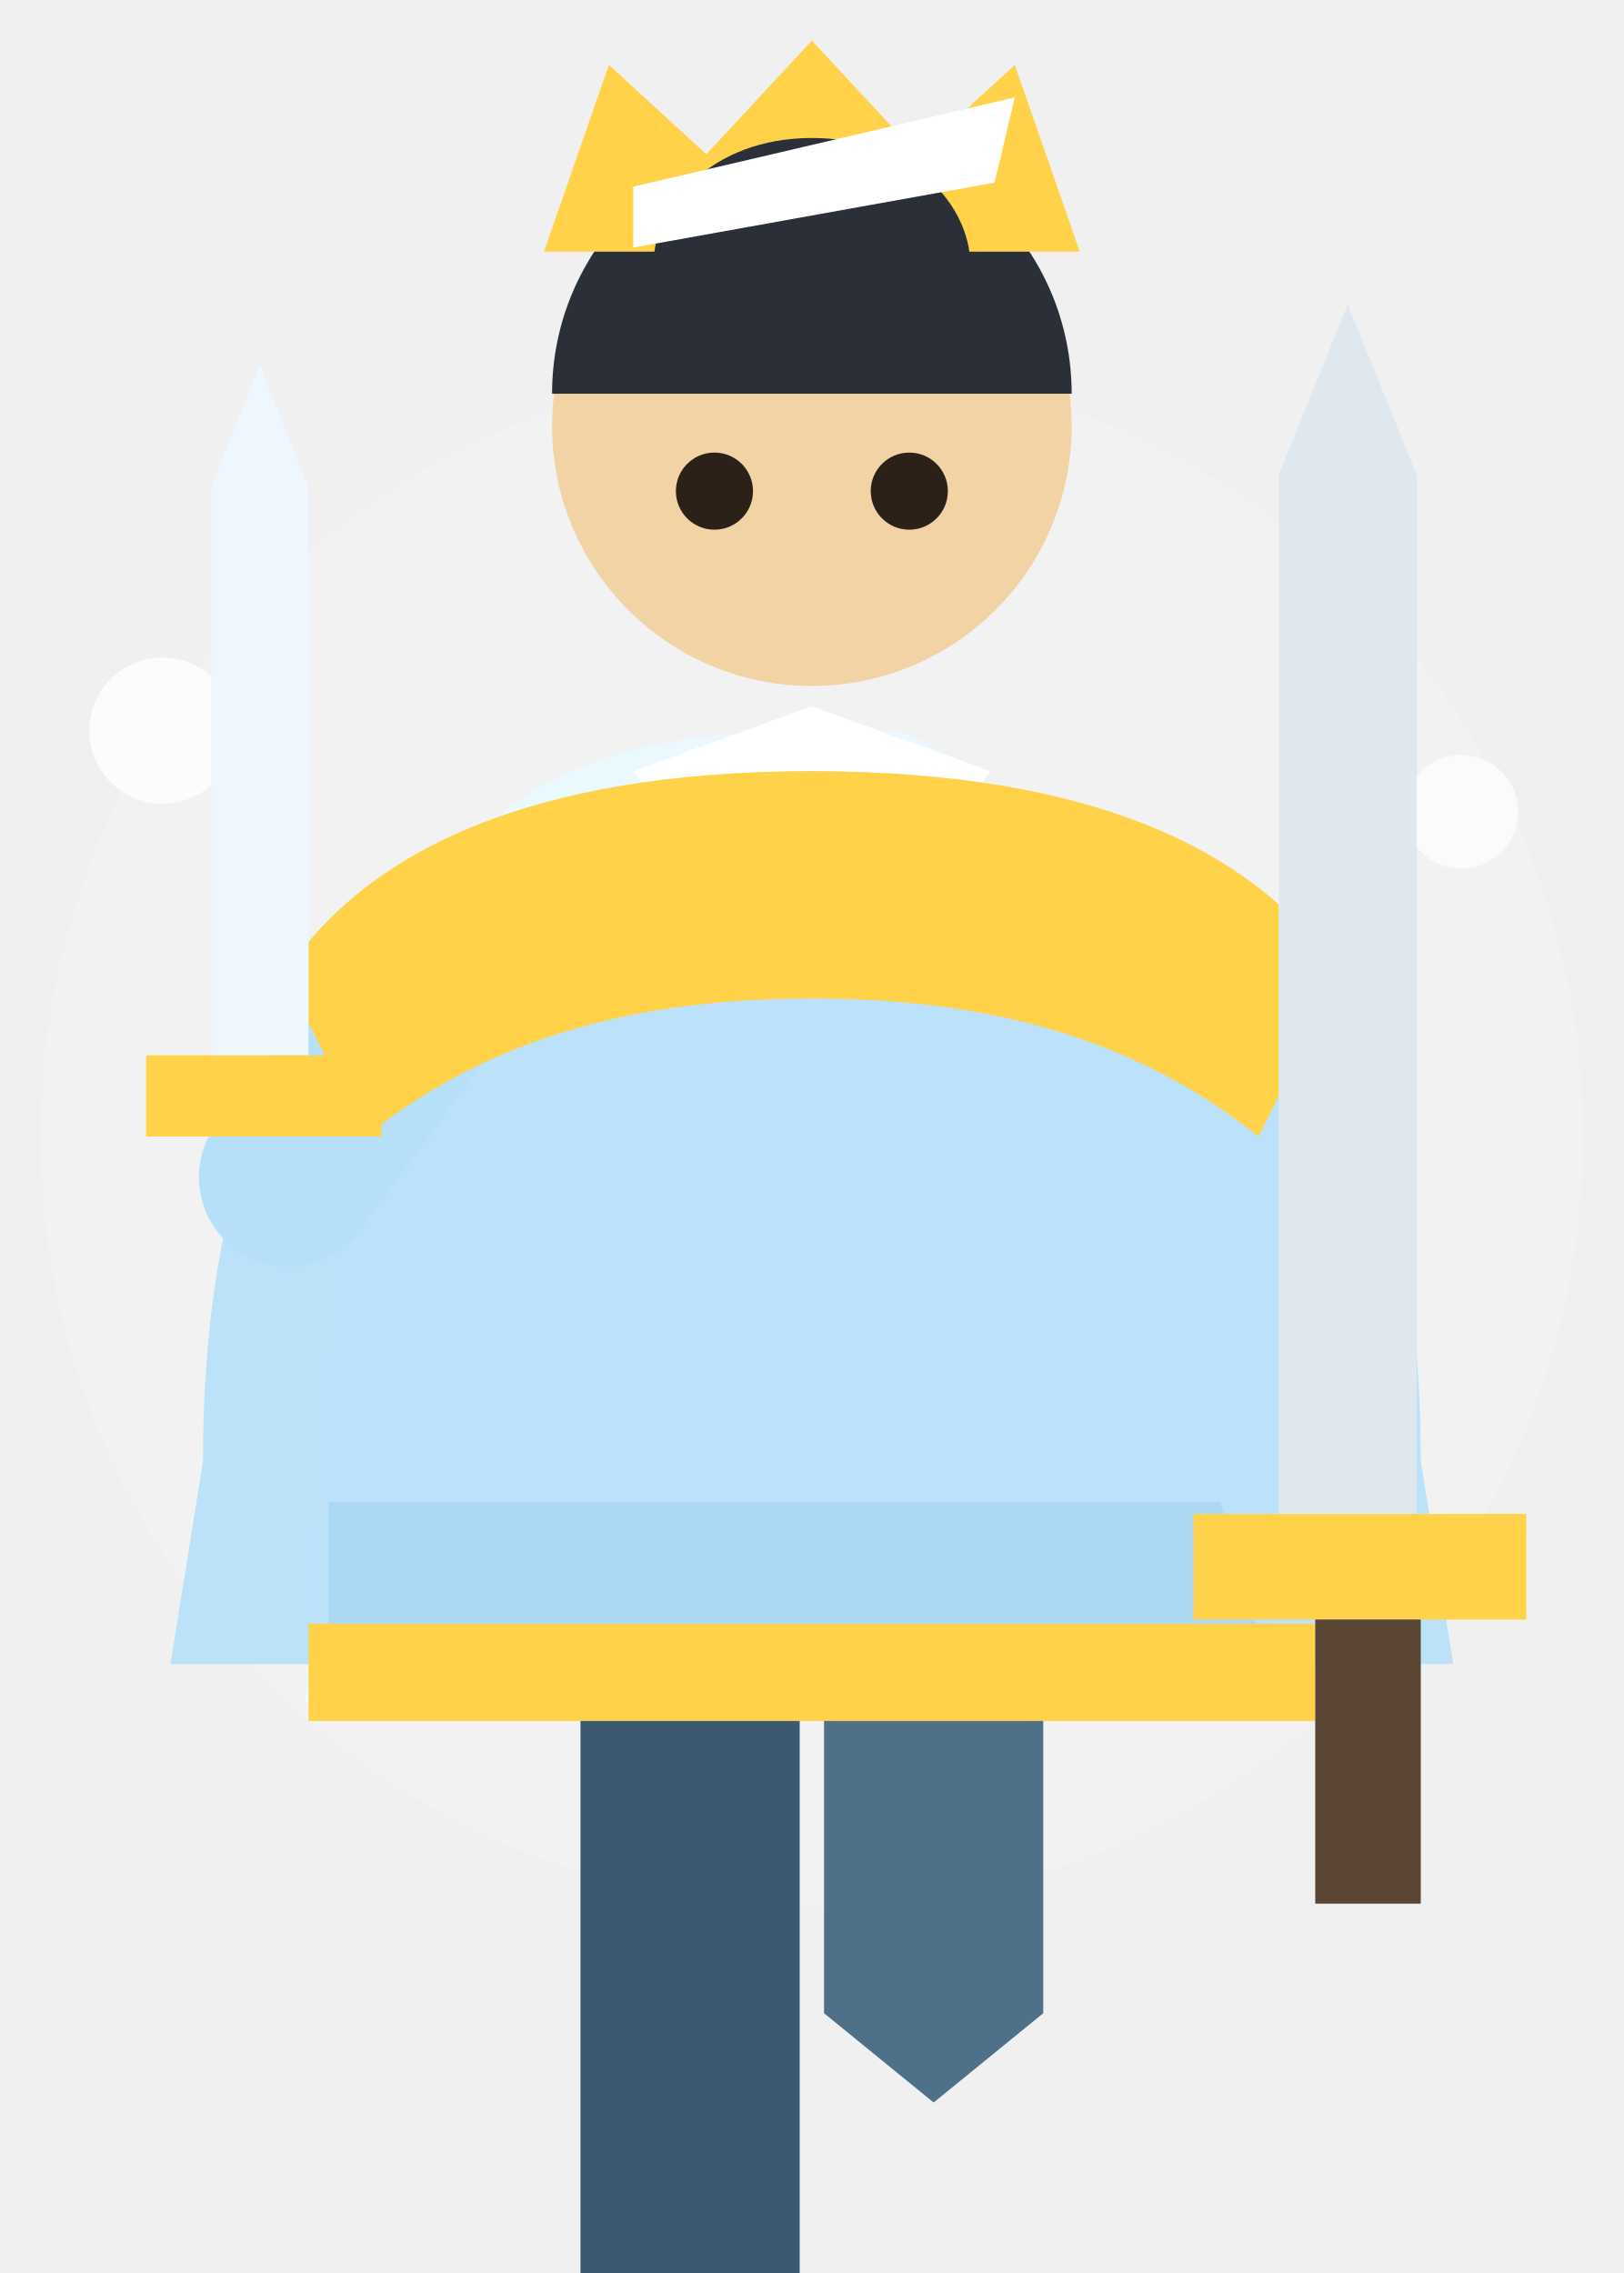
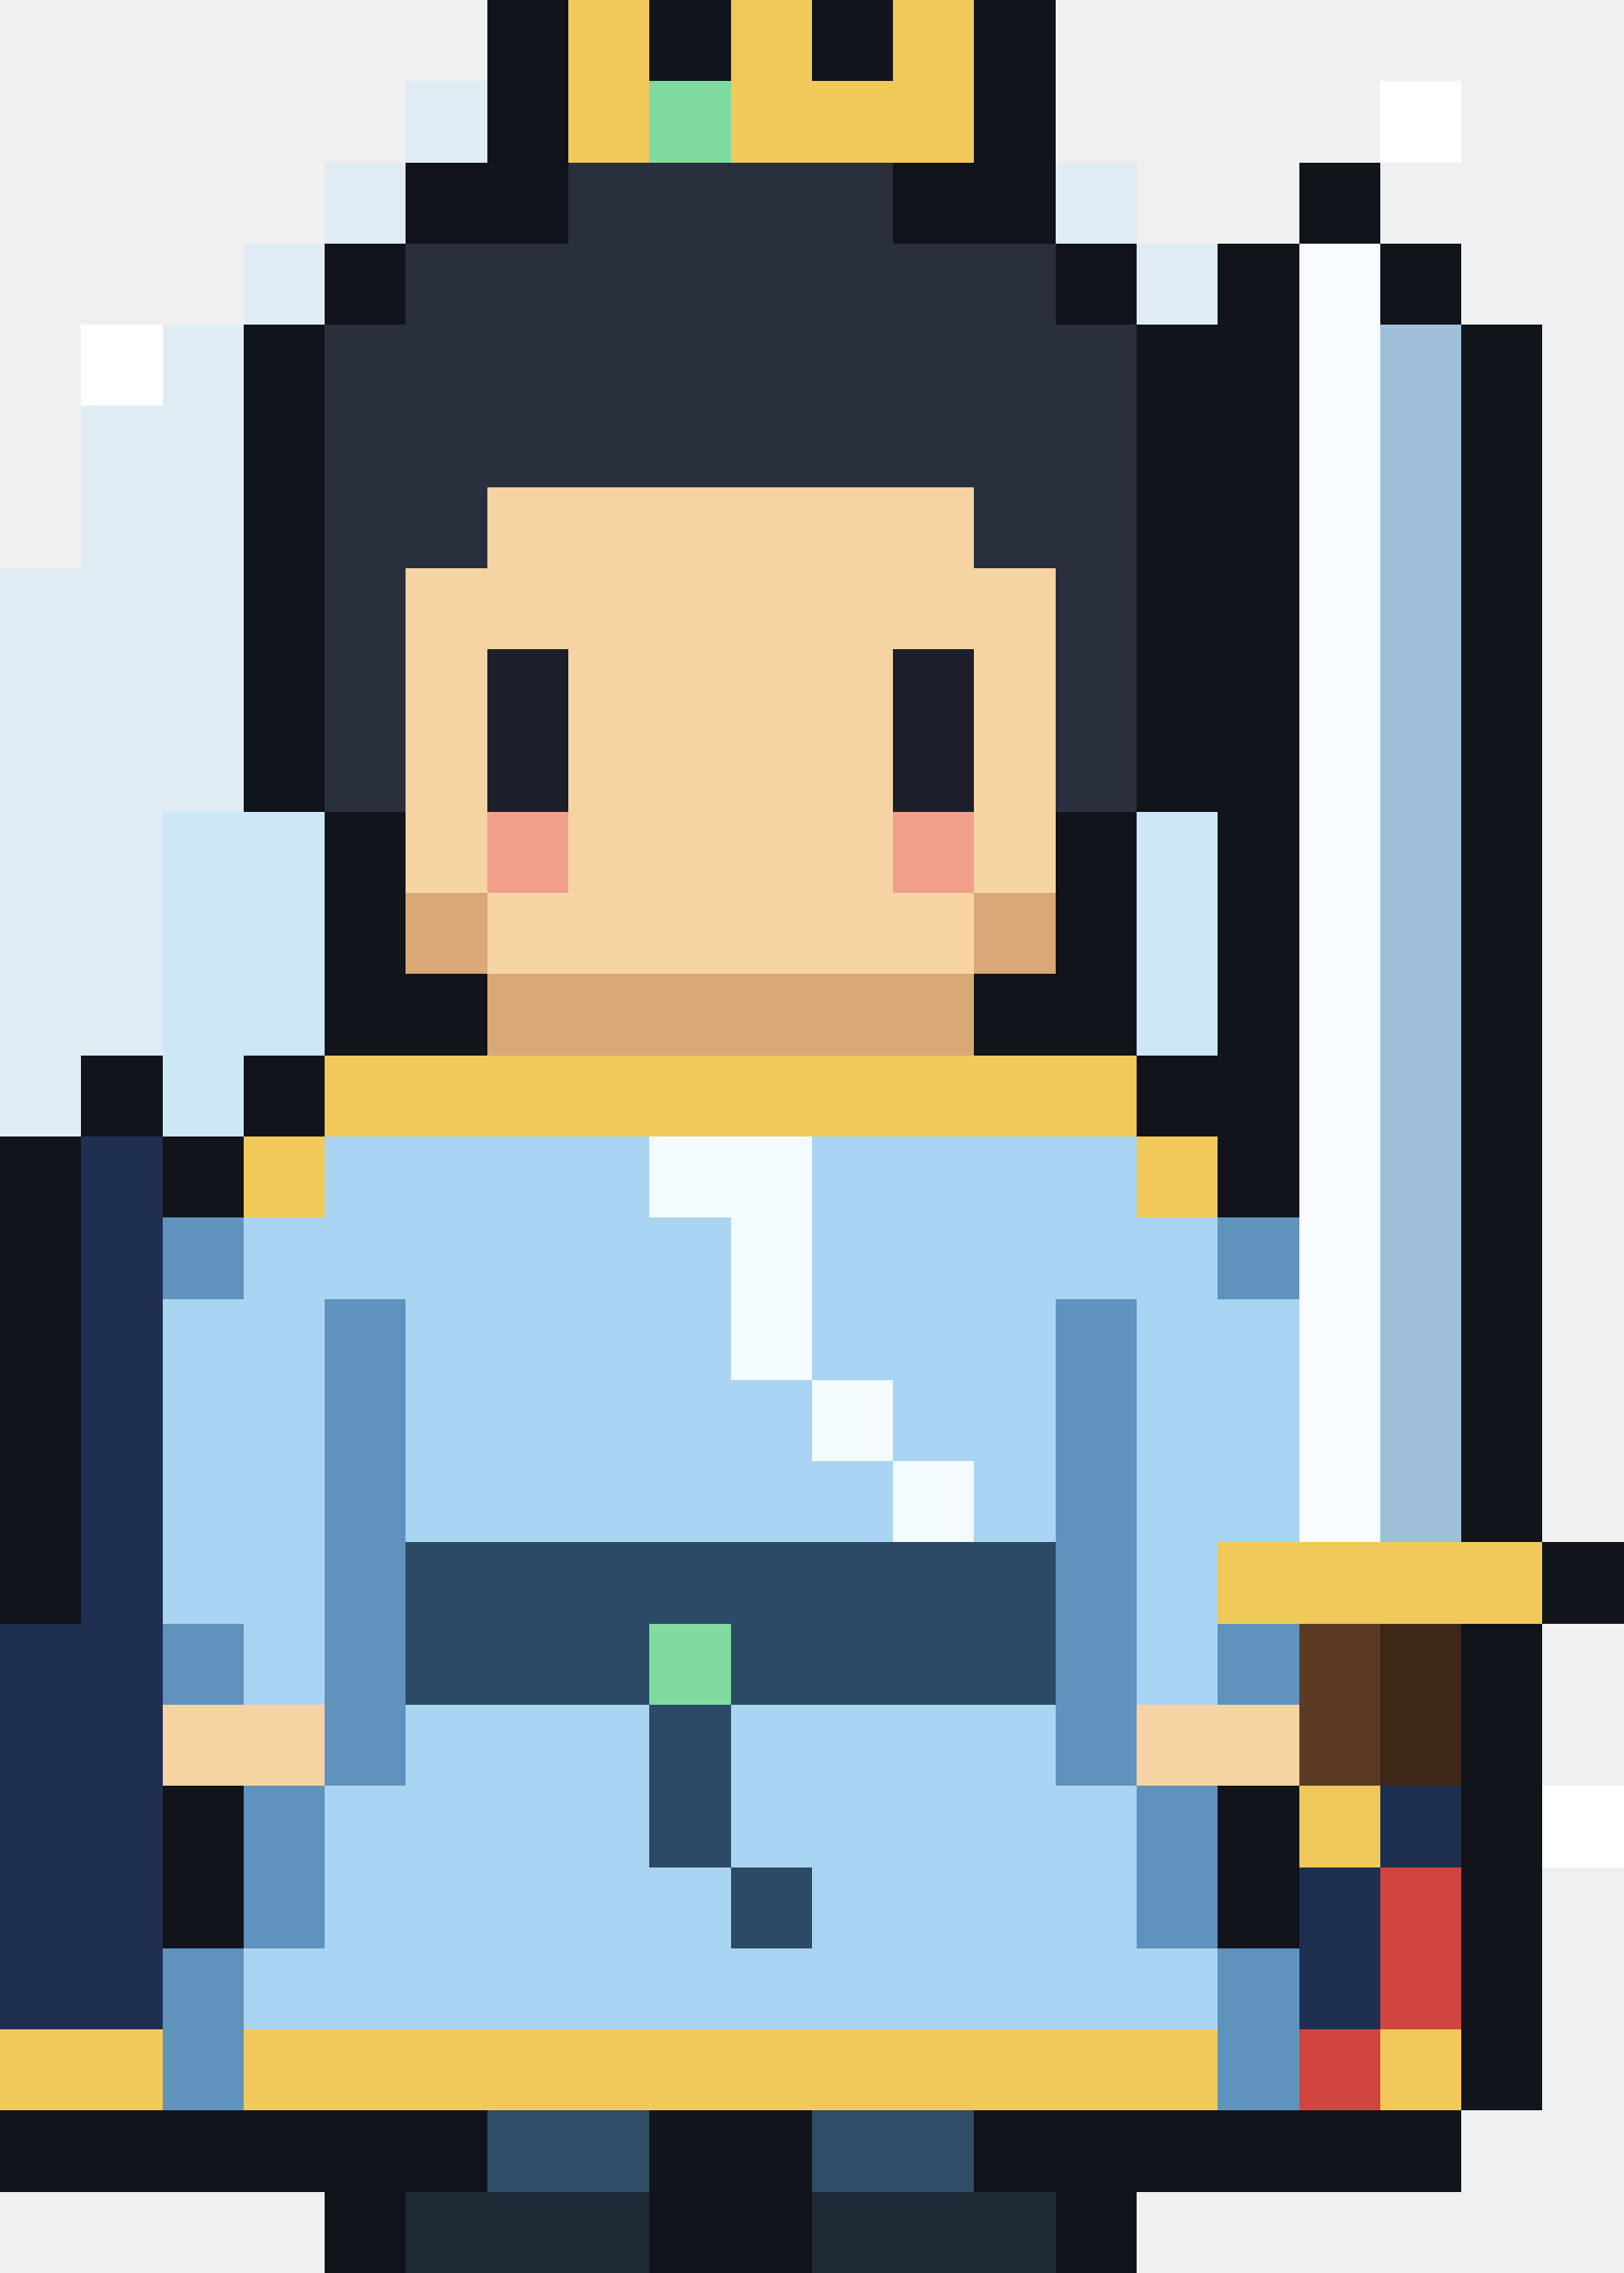
- <svg xmlns="http://www.w3.org/2000/svg" viewBox="0 0 40 56" width="40" height="56">
-   <circle cx="20" cy="28" r="19" fill="#ffffff" opacity="0.13" />
-   <path d="M14.3 42.0 h5.4 v14.0 l-2.7 2.2 l-2.7 -2.2z" fill="#3a5a72" />
-   <path d="M20.3 42.0 h5.4 v7.6 l-2.7 2.2 l-2.7 -2.2z" fill="#4e7089" />
-   <path d="M20.0 18 c-9.5 0 -10.5 5 -11.5 12 L7.5 42 h25.0 L31.5 30 c-1-7 -8.5-12 -9.5-12z" fill="#eaf8ff" />
-   <rect x="8.1" y="37" width="23.8" height="4.4" fill="#4a9ad0" />
-   <path d="M15.6 19 L20.0 25 L24.4 19 L20.0 17.4z" fill="#ffffff" />
-   <path d="M11.5 23.0 L7.1 29.0" stroke="#b6e0fa" stroke-width="4.4" stroke-linecap="round" fill="none" />
-   <path d="M28.5 23.0 L32.9 39.0" stroke="#eaf8ff" stroke-width="4.4" stroke-linecap="round" fill="none" />
-   <circle cx="20.0" cy="10.5" r="6.4" fill="#f2d3a6" />
-   <path d="M13.6 9.7 a6.4 6.4 0 0 1 12.8 0 z" fill="#2b2f38" />
-   <circle cx="17.6" cy="12.1" r="0.95" fill="#2b2118" />
-   <circle cx="22.4" cy="12.1" r="0.95" fill="#2b2118" />
-   <path d="M20 19c-10 0-15 6-15 17l-.8 5h31.6l-.8-5c0-11-5-17-15-17z" fill="#b6e0fa" opacity="0.9" />
-   <path d="M20 19c-7 0-11 2-13 5l2 4c3-2.4 6.6-3.4 11-3.4s8 1 11 3.4l2-4c-2-3-6-5-13-5z" fill="#ffd24a" />
-   <rect x="7.6" y="40" width="24.8" height="2.4" fill="#ffd24a" />
-   <path d="M13.4 6.2h13.2l-1.6-4.6-2.4 2.2L20 1l-2.6 2.8-2.4-2.2z" fill="#ffd24a" />
-   <circle cx="4.0" cy="18.0" r="1.8" fill="#ffffff" opacity="0.8" />
-   <circle cx="36.0" cy="20.0" r="1.4" fill="#ffffff" opacity="0.7" />
-   <path d="M20 3.4c2.5 0 3.9 1.7 3.9 3.1 0 1.3-1.7 2.1-3.9 2.1s-3.9-.8-3.9-2.1c0-1.4 1.4-3.1 3.9-3.1z" fill="#2b2f38" />
-   <path d="M15.6 4.6l9.4-2.2-.5 2.1-8.9 1.6z" fill="#ffffff" />
-   <path d="M33.2 7.5l1.7 4.2v25.6h-3.4V11.7z" fill="#dfe8ef" />
-   <rect x="29.4" y="37.3" width="8.2" height="2.6" fill="#ffd24a" />
-   <rect x="32.4" y="39.9" width="2.6" height="7" fill="#5a4632" />
-   <path d="M6.4 9.0l1.2 3v14H5.2V12.0z" fill="#eef6ff" />
-   <rect x="3.6" y="26.0" width="5.8" height="2" fill="#ffd24a" />
+ <svg xmlns="http://www.w3.org/2000/svg" viewBox="0 0 40 56" width="40" height="56" shape-rendering="crispEdges">
+   <rect x="10" y="2" width="2" height="2" fill="#9fdcff" fill-opacity="0.2" />
+   <rect x="34" y="2" width="2" height="2" fill="#ffffff" />
+   <rect x="8" y="4" width="2" height="2" fill="#9fdcff" fill-opacity="0.2" />
+   <rect x="26" y="4" width="2" height="2" fill="#9fdcff" fill-opacity="0.2" />
+   <rect x="6" y="6" width="2" height="2" fill="#9fdcff" fill-opacity="0.2" />
+   <rect x="28" y="6" width="2" height="2" fill="#9fdcff" fill-opacity="0.2" />
+   <rect x="2" y="8" width="2" height="2" fill="#ffffff" />
+   <rect x="4" y="8" width="2" height="2" fill="#9fdcff" fill-opacity="0.2" />
+   <rect x="2" y="10" width="4" height="2" fill="#9fdcff" fill-opacity="0.2" />
+   <rect x="2" y="12" width="4" height="2" fill="#9fdcff" fill-opacity="0.2" />
+   <rect x="0" y="14" width="6" height="2" fill="#9fdcff" fill-opacity="0.2" />
+   <rect x="0" y="16" width="6" height="2" fill="#9fdcff" fill-opacity="0.2" />
+   <rect x="0" y="18" width="6" height="2" fill="#9fdcff" fill-opacity="0.2" />
+   <rect x="0" y="20" width="4" height="2" fill="#9fdcff" fill-opacity="0.2" />
+   <rect x="4" y="20" width="4" height="2" fill="#9fdcff" fill-opacity="0.42" />
+   <rect x="28" y="20" width="2" height="2" fill="#9fdcff" fill-opacity="0.42" />
+   <rect x="0" y="22" width="4" height="2" fill="#9fdcff" fill-opacity="0.2" />
+   <rect x="4" y="22" width="4" height="2" fill="#9fdcff" fill-opacity="0.42" />
+   <rect x="28" y="22" width="2" height="2" fill="#9fdcff" fill-opacity="0.42" />
+   <rect x="0" y="24" width="4" height="2" fill="#9fdcff" fill-opacity="0.2" />
+   <rect x="4" y="24" width="4" height="2" fill="#9fdcff" fill-opacity="0.42" />
+   <rect x="28" y="24" width="2" height="2" fill="#9fdcff" fill-opacity="0.42" />
+   <rect x="0" y="26" width="2" height="2" fill="#9fdcff" fill-opacity="0.2" />
+   <rect x="4" y="26" width="2" height="2" fill="#9fdcff" fill-opacity="0.42" />
+   <rect x="38" y="44" width="2" height="2" fill="#ffffff" />
+   <rect x="12" y="0" width="2" height="2" fill="#12141c" />
+   <rect x="14" y="0" width="2" height="2" fill="#f0c95a" />
+   <rect x="16" y="0" width="2" height="2" fill="#12141c" />
+   <rect x="18" y="0" width="2" height="2" fill="#f0c95a" />
+   <rect x="20" y="0" width="2" height="2" fill="#12141c" />
+   <rect x="22" y="0" width="2" height="2" fill="#f0c95a" />
+   <rect x="24" y="0" width="2" height="2" fill="#12141c" />
+   <rect x="12" y="2" width="2" height="2" fill="#12141c" />
+   <rect x="14" y="2" width="2" height="2" fill="#f0c95a" />
+   <rect x="16" y="2" width="2" height="2" fill="#7fdba0" />
+   <rect x="18" y="2" width="6" height="2" fill="#f0c95a" />
+   <rect x="24" y="2" width="2" height="2" fill="#12141c" />
+   <rect x="10" y="4" width="4" height="2" fill="#12141c" />
+   <rect x="14" y="4" width="8" height="2" fill="#2a2f3d" />
+   <rect x="22" y="4" width="4" height="2" fill="#12141c" />
+   <rect x="32" y="4" width="2" height="2" fill="#12141c" />
+   <rect x="8" y="6" width="2" height="2" fill="#12141c" />
+   <rect x="10" y="6" width="16" height="2" fill="#2a2f3d" />
+   <rect x="26" y="6" width="2" height="2" fill="#12141c" />
+   <rect x="30" y="6" width="2" height="2" fill="#12141c" />
+   <rect x="32" y="6" width="2" height="2" fill="#f8fbff" />
+   <rect x="34" y="6" width="2" height="2" fill="#12141c" />
+   <rect x="6" y="8" width="2" height="2" fill="#12141c" />
+   <rect x="8" y="8" width="20" height="2" fill="#2a2f3d" />
+   <rect x="28" y="8" width="4" height="2" fill="#12141c" />
+   <rect x="32" y="8" width="2" height="2" fill="#f8fbff" />
+   <rect x="34" y="8" width="2" height="2" fill="#9fc0d8" />
+   <rect x="36" y="8" width="2" height="2" fill="#12141c" />
+   <rect x="6" y="10" width="2" height="2" fill="#12141c" />
+   <rect x="8" y="10" width="20" height="2" fill="#2a2f3d" />
+   <rect x="28" y="10" width="4" height="2" fill="#12141c" />
+   <rect x="32" y="10" width="2" height="2" fill="#f8fbff" />
+   <rect x="34" y="10" width="2" height="2" fill="#9fc0d8" />
+   <rect x="36" y="10" width="2" height="2" fill="#12141c" />
+   <rect x="6" y="12" width="2" height="2" fill="#12141c" />
+   <rect x="8" y="12" width="4" height="2" fill="#2a2f3d" />
+   <rect x="12" y="12" width="12" height="2" fill="#f6d3a3" />
+   <rect x="24" y="12" width="4" height="2" fill="#2a2f3d" />
+   <rect x="28" y="12" width="4" height="2" fill="#12141c" />
+   <rect x="32" y="12" width="2" height="2" fill="#f8fbff" />
+   <rect x="34" y="12" width="2" height="2" fill="#9fc0d8" />
+   <rect x="36" y="12" width="2" height="2" fill="#12141c" />
+   <rect x="6" y="14" width="2" height="2" fill="#12141c" />
+   <rect x="8" y="14" width="2" height="2" fill="#2a2f3d" />
+   <rect x="10" y="14" width="16" height="2" fill="#f6d3a3" />
+   <rect x="26" y="14" width="2" height="2" fill="#2a2f3d" />
+   <rect x="28" y="14" width="4" height="2" fill="#12141c" />
+   <rect x="32" y="14" width="2" height="2" fill="#f8fbff" />
+   <rect x="34" y="14" width="2" height="2" fill="#9fc0d8" />
+   <rect x="36" y="14" width="2" height="2" fill="#12141c" />
+   <rect x="6" y="16" width="2" height="2" fill="#12141c" />
+   <rect x="8" y="16" width="2" height="2" fill="#2a2f3d" />
+   <rect x="10" y="16" width="2" height="2" fill="#f6d3a3" />
+   <rect x="12" y="16" width="2" height="2" fill="#1d1f2b" />
+   <rect x="14" y="16" width="8" height="2" fill="#f6d3a3" />
+   <rect x="22" y="16" width="2" height="2" fill="#1d1f2b" />
+   <rect x="24" y="16" width="2" height="2" fill="#f6d3a3" />
+   <rect x="26" y="16" width="2" height="2" fill="#2a2f3d" />
+   <rect x="28" y="16" width="4" height="2" fill="#12141c" />
+   <rect x="32" y="16" width="2" height="2" fill="#f8fbff" />
+   <rect x="34" y="16" width="2" height="2" fill="#9fc0d8" />
+   <rect x="36" y="16" width="2" height="2" fill="#12141c" />
+   <rect x="6" y="18" width="2" height="2" fill="#12141c" />
+   <rect x="8" y="18" width="2" height="2" fill="#2a2f3d" />
+   <rect x="10" y="18" width="2" height="2" fill="#f6d3a3" />
+   <rect x="12" y="18" width="2" height="2" fill="#1d1f2b" />
+   <rect x="14" y="18" width="8" height="2" fill="#f6d3a3" />
+   <rect x="22" y="18" width="2" height="2" fill="#1d1f2b" />
+   <rect x="24" y="18" width="2" height="2" fill="#f6d3a3" />
+   <rect x="26" y="18" width="2" height="2" fill="#2a2f3d" />
+   <rect x="28" y="18" width="4" height="2" fill="#12141c" />
+   <rect x="32" y="18" width="2" height="2" fill="#f8fbff" />
+   <rect x="34" y="18" width="2" height="2" fill="#9fc0d8" />
+   <rect x="36" y="18" width="2" height="2" fill="#12141c" />
+   <rect x="8" y="20" width="2" height="2" fill="#12141c" />
+   <rect x="10" y="20" width="2" height="2" fill="#f6d3a3" />
+   <rect x="12" y="20" width="2" height="2" fill="#f0a08a" />
+   <rect x="14" y="20" width="8" height="2" fill="#f6d3a3" />
+   <rect x="22" y="20" width="2" height="2" fill="#f0a08a" />
+   <rect x="24" y="20" width="2" height="2" fill="#f6d3a3" />
+   <rect x="26" y="20" width="2" height="2" fill="#12141c" />
+   <rect x="30" y="20" width="2" height="2" fill="#12141c" />
+   <rect x="32" y="20" width="2" height="2" fill="#f8fbff" />
+   <rect x="34" y="20" width="2" height="2" fill="#9fc0d8" />
+   <rect x="36" y="20" width="2" height="2" fill="#12141c" />
+   <rect x="8" y="22" width="2" height="2" fill="#12141c" />
+   <rect x="10" y="22" width="2" height="2" fill="#d9a877" />
+   <rect x="12" y="22" width="12" height="2" fill="#f6d3a3" />
+   <rect x="24" y="22" width="2" height="2" fill="#d9a877" />
+   <rect x="26" y="22" width="2" height="2" fill="#12141c" />
+   <rect x="30" y="22" width="2" height="2" fill="#12141c" />
+   <rect x="32" y="22" width="2" height="2" fill="#f8fbff" />
+   <rect x="34" y="22" width="2" height="2" fill="#9fc0d8" />
+   <rect x="36" y="22" width="2" height="2" fill="#12141c" />
+   <rect x="8" y="24" width="4" height="2" fill="#12141c" />
+   <rect x="12" y="24" width="12" height="2" fill="#d9a877" />
+   <rect x="24" y="24" width="4" height="2" fill="#12141c" />
+   <rect x="30" y="24" width="2" height="2" fill="#12141c" />
+   <rect x="32" y="24" width="2" height="2" fill="#f8fbff" />
+   <rect x="34" y="24" width="2" height="2" fill="#9fc0d8" />
+   <rect x="36" y="24" width="2" height="2" fill="#12141c" />
+   <rect x="2" y="26" width="2" height="2" fill="#12141c" />
+   <rect x="6" y="26" width="2" height="2" fill="#12141c" />
+   <rect x="8" y="26" width="20" height="2" fill="#f0c95a" />
+   <rect x="28" y="26" width="4" height="2" fill="#12141c" />
+   <rect x="32" y="26" width="2" height="2" fill="#f8fbff" />
+   <rect x="34" y="26" width="2" height="2" fill="#9fc0d8" />
+   <rect x="36" y="26" width="2" height="2" fill="#12141c" />
+   <rect x="0" y="28" width="2" height="2" fill="#12141c" />
+   <rect x="2" y="28" width="2" height="2" fill="#1f2f52" />
+   <rect x="4" y="28" width="2" height="2" fill="#12141c" />
+   <rect x="6" y="28" width="2" height="2" fill="#f0c95a" />
+   <rect x="8" y="28" width="8" height="2" fill="#a9d4f2" />
+   <rect x="16" y="28" width="4" height="2" fill="#f4fbff" />
+   <rect x="20" y="28" width="8" height="2" fill="#a9d4f2" />
+   <rect x="28" y="28" width="2" height="2" fill="#f0c95a" />
+   <rect x="30" y="28" width="2" height="2" fill="#12141c" />
+   <rect x="32" y="28" width="2" height="2" fill="#f8fbff" />
+   <rect x="34" y="28" width="2" height="2" fill="#9fc0d8" />
+   <rect x="36" y="28" width="2" height="2" fill="#12141c" />
+   <rect x="0" y="30" width="2" height="2" fill="#12141c" />
+   <rect x="2" y="30" width="2" height="2" fill="#1f2f52" />
+   <rect x="4" y="30" width="2" height="2" fill="#5f93bd" />
+   <rect x="6" y="30" width="12" height="2" fill="#a9d4f2" />
+   <rect x="18" y="30" width="2" height="2" fill="#f4fbff" />
+   <rect x="20" y="30" width="10" height="2" fill="#a9d4f2" />
+   <rect x="30" y="30" width="2" height="2" fill="#5f93bd" />
+   <rect x="32" y="30" width="2" height="2" fill="#f8fbff" />
+   <rect x="34" y="30" width="2" height="2" fill="#9fc0d8" />
+   <rect x="36" y="30" width="2" height="2" fill="#12141c" />
+   <rect x="0" y="32" width="2" height="2" fill="#12141c" />
+   <rect x="2" y="32" width="2" height="2" fill="#1f2f52" />
+   <rect x="4" y="32" width="4" height="2" fill="#a9d4f2" />
+   <rect x="8" y="32" width="2" height="2" fill="#5f93bd" />
+   <rect x="10" y="32" width="8" height="2" fill="#a9d4f2" />
+   <rect x="18" y="32" width="2" height="2" fill="#f4fbff" />
+   <rect x="20" y="32" width="6" height="2" fill="#a9d4f2" />
+   <rect x="26" y="32" width="2" height="2" fill="#5f93bd" />
+   <rect x="28" y="32" width="4" height="2" fill="#a9d4f2" />
+   <rect x="32" y="32" width="2" height="2" fill="#f8fbff" />
+   <rect x="34" y="32" width="2" height="2" fill="#9fc0d8" />
+   <rect x="36" y="32" width="2" height="2" fill="#12141c" />
+   <rect x="0" y="34" width="2" height="2" fill="#12141c" />
+   <rect x="2" y="34" width="2" height="2" fill="#1f2f52" />
+   <rect x="4" y="34" width="4" height="2" fill="#a9d4f2" />
+   <rect x="8" y="34" width="2" height="2" fill="#5f93bd" />
+   <rect x="10" y="34" width="10" height="2" fill="#a9d4f2" />
+   <rect x="20" y="34" width="2" height="2" fill="#f4fbff" />
+   <rect x="22" y="34" width="4" height="2" fill="#a9d4f2" />
+   <rect x="26" y="34" width="2" height="2" fill="#5f93bd" />
+   <rect x="28" y="34" width="4" height="2" fill="#a9d4f2" />
+   <rect x="32" y="34" width="2" height="2" fill="#f8fbff" />
+   <rect x="34" y="34" width="2" height="2" fill="#9fc0d8" />
+   <rect x="36" y="34" width="2" height="2" fill="#12141c" />
+   <rect x="0" y="36" width="2" height="2" fill="#12141c" />
+   <rect x="2" y="36" width="2" height="2" fill="#1f2f52" />
+   <rect x="4" y="36" width="4" height="2" fill="#a9d4f2" />
+   <rect x="8" y="36" width="2" height="2" fill="#5f93bd" />
+   <rect x="10" y="36" width="12" height="2" fill="#a9d4f2" />
+   <rect x="22" y="36" width="2" height="2" fill="#f4fbff" />
+   <rect x="24" y="36" width="2" height="2" fill="#a9d4f2" />
+   <rect x="26" y="36" width="2" height="2" fill="#5f93bd" />
+   <rect x="28" y="36" width="4" height="2" fill="#a9d4f2" />
+   <rect x="32" y="36" width="2" height="2" fill="#f8fbff" />
+   <rect x="34" y="36" width="2" height="2" fill="#9fc0d8" />
+   <rect x="36" y="36" width="2" height="2" fill="#12141c" />
+   <rect x="0" y="38" width="2" height="2" fill="#12141c" />
+   <rect x="2" y="38" width="2" height="2" fill="#1f2f52" />
+   <rect x="4" y="38" width="4" height="2" fill="#a9d4f2" />
+   <rect x="8" y="38" width="2" height="2" fill="#5f93bd" />
+   <rect x="10" y="38" width="16" height="2" fill="#2c4a66" />
+   <rect x="26" y="38" width="2" height="2" fill="#5f93bd" />
+   <rect x="28" y="38" width="2" height="2" fill="#a9d4f2" />
+   <rect x="30" y="38" width="8" height="2" fill="#f0c95a" />
+   <rect x="38" y="38" width="2" height="2" fill="#12141c" />
+   <rect x="0" y="40" width="4" height="2" fill="#1f2f52" />
+   <rect x="4" y="40" width="2" height="2" fill="#5f93bd" />
+   <rect x="6" y="40" width="2" height="2" fill="#a9d4f2" />
+   <rect x="8" y="40" width="2" height="2" fill="#5f93bd" />
+   <rect x="10" y="40" width="6" height="2" fill="#2c4a66" />
+   <rect x="16" y="40" width="2" height="2" fill="#7fdba0" />
+   <rect x="18" y="40" width="8" height="2" fill="#2c4a66" />
+   <rect x="26" y="40" width="2" height="2" fill="#5f93bd" />
+   <rect x="28" y="40" width="2" height="2" fill="#a9d4f2" />
+   <rect x="30" y="40" width="2" height="2" fill="#5f93bd" />
+   <rect x="32" y="40" width="2" height="2" fill="#5a3a22" />
+   <rect x="34" y="40" width="2" height="2" fill="#3e2716" />
+   <rect x="36" y="40" width="2" height="2" fill="#12141c" />
+   <rect x="0" y="42" width="4" height="2" fill="#1f2f52" />
+   <rect x="4" y="42" width="4" height="2" fill="#f6d3a3" />
+   <rect x="8" y="42" width="2" height="2" fill="#5f93bd" />
+   <rect x="10" y="42" width="6" height="2" fill="#a9d4f2" />
+   <rect x="16" y="42" width="2" height="2" fill="#2c4a66" />
+   <rect x="18" y="42" width="8" height="2" fill="#a9d4f2" />
+   <rect x="26" y="42" width="2" height="2" fill="#5f93bd" />
+   <rect x="28" y="42" width="4" height="2" fill="#f6d3a3" />
+   <rect x="32" y="42" width="2" height="2" fill="#5a3a22" />
+   <rect x="34" y="42" width="2" height="2" fill="#3e2716" />
+   <rect x="36" y="42" width="2" height="2" fill="#12141c" />
+   <rect x="0" y="44" width="4" height="2" fill="#1f2f52" />
+   <rect x="4" y="44" width="2" height="2" fill="#12141c" />
+   <rect x="6" y="44" width="2" height="2" fill="#5f93bd" />
+   <rect x="8" y="44" width="8" height="2" fill="#a9d4f2" />
+   <rect x="16" y="44" width="2" height="2" fill="#2c4a66" />
+   <rect x="18" y="44" width="10" height="2" fill="#a9d4f2" />
+   <rect x="28" y="44" width="2" height="2" fill="#5f93bd" />
+   <rect x="30" y="44" width="2" height="2" fill="#12141c" />
+   <rect x="32" y="44" width="2" height="2" fill="#f0c95a" />
+   <rect x="34" y="44" width="2" height="2" fill="#1f2f52" />
+   <rect x="36" y="44" width="2" height="2" fill="#12141c" />
+   <rect x="0" y="46" width="4" height="2" fill="#1f2f52" />
+   <rect x="4" y="46" width="2" height="2" fill="#12141c" />
+   <rect x="6" y="46" width="2" height="2" fill="#5f93bd" />
+   <rect x="8" y="46" width="10" height="2" fill="#a9d4f2" />
+   <rect x="18" y="46" width="2" height="2" fill="#2c4a66" />
+   <rect x="20" y="46" width="8" height="2" fill="#a9d4f2" />
+   <rect x="28" y="46" width="2" height="2" fill="#5f93bd" />
+   <rect x="30" y="46" width="2" height="2" fill="#12141c" />
+   <rect x="32" y="46" width="2" height="2" fill="#1f2f52" />
+   <rect x="34" y="46" width="2" height="2" fill="#d0453f" />
+   <rect x="36" y="46" width="2" height="2" fill="#12141c" />
+   <rect x="0" y="48" width="4" height="2" fill="#1f2f52" />
+   <rect x="4" y="48" width="2" height="2" fill="#5f93bd" />
+   <rect x="6" y="48" width="24" height="2" fill="#a9d4f2" />
+   <rect x="30" y="48" width="2" height="2" fill="#5f93bd" />
+   <rect x="32" y="48" width="2" height="2" fill="#1f2f52" />
+   <rect x="34" y="48" width="2" height="2" fill="#d0453f" />
+   <rect x="36" y="48" width="2" height="2" fill="#12141c" />
+   <rect x="0" y="50" width="4" height="2" fill="#f0c95a" />
+   <rect x="4" y="50" width="2" height="2" fill="#5f93bd" />
+   <rect x="6" y="50" width="24" height="2" fill="#f0c95a" />
+   <rect x="30" y="50" width="2" height="2" fill="#5f93bd" />
+   <rect x="32" y="50" width="2" height="2" fill="#d0453f" />
+   <rect x="34" y="50" width="2" height="2" fill="#f0c95a" />
+   <rect x="36" y="50" width="2" height="2" fill="#12141c" />
+   <rect x="0" y="52" width="12" height="2" fill="#12141c" />
+   <rect x="12" y="52" width="4" height="2" fill="#2f4d66" />
+   <rect x="16" y="52" width="4" height="2" fill="#12141c" />
+   <rect x="20" y="52" width="4" height="2" fill="#2f4d66" />
+   <rect x="24" y="52" width="12" height="2" fill="#12141c" />
+   <rect x="8" y="54" width="2" height="2" fill="#12141c" />
+   <rect x="10" y="54" width="6" height="2" fill="#1e2a36" />
+   <rect x="16" y="54" width="4" height="2" fill="#12141c" />
+   <rect x="20" y="54" width="6" height="2" fill="#1e2a36" />
+   <rect x="26" y="54" width="2" height="2" fill="#12141c" />
</svg>
